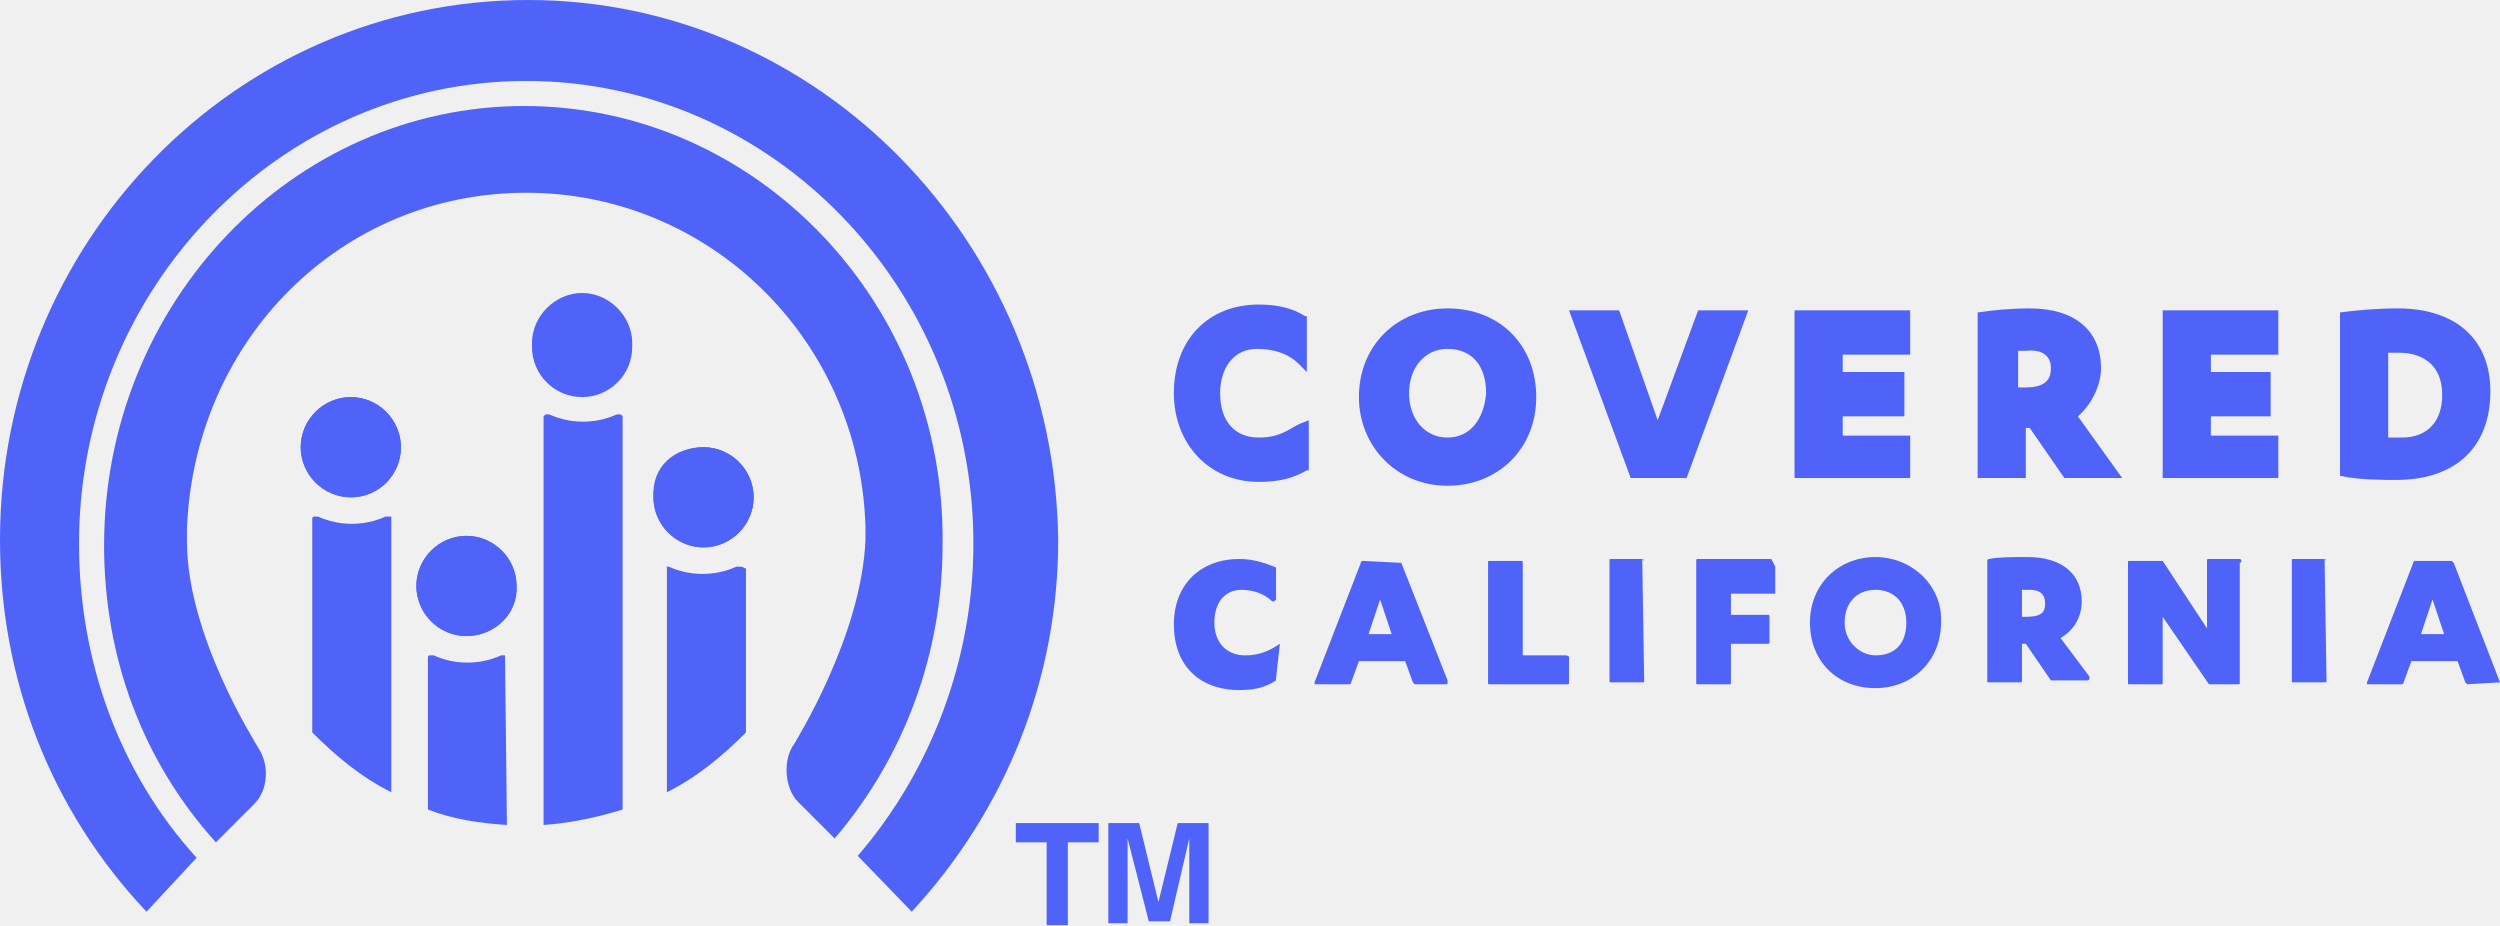
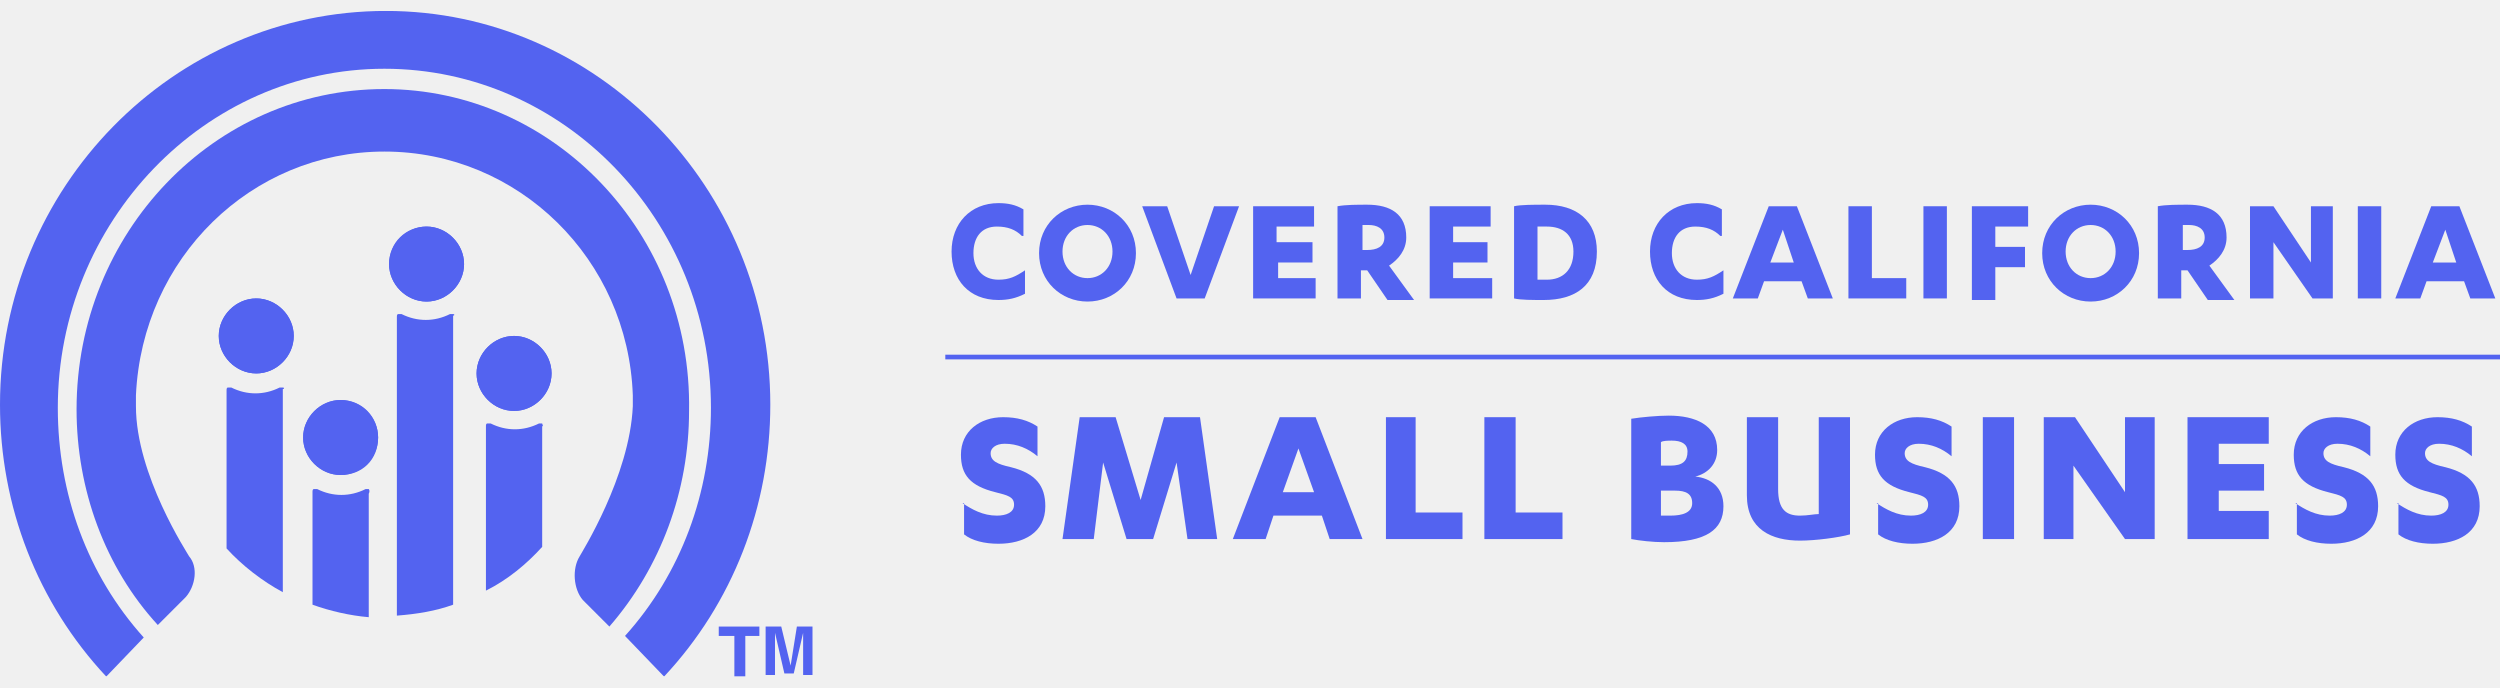
- <svg xmlns="http://www.w3.org/2000/svg" id="Layer_1" x="0px" y="0px" viewBox="0 0 129.7 48" style="enable-background:new 0 0 129.7 48;" xml:space="preserve">
-   <style type="text/css">	.st0{fill:#4F63F9;}</style>
-   <g>
-     <g>
-       <path class="st0" d="M57,42.7v1h-1.6V48h-1.1v-4.3h-1.6v-1C52.8,42.7,57,42.7,57,42.7z" />
-       <path class="st0" d="M61.1,42.7h1.6v5.2h-1v-3.5c0-0.1,0-0.2,0-0.5c0-0.2,0-0.4,0-0.4l-1,4.3h-1.1l-1.1-4.3c0,0.1,0,0.2,0,0.4    c0,0.2,0,0.4,0,0.5v3.5h-1v-5.2h1.6l1,4.1L61.1,42.7z" />
-     </g>
-     <g>
-       <path class="st0" d="M27.4,0C12.2,0,0,12.6,0,28c0,7.2,2.6,14,7.6,19.3l2.6-2.8c-4-4.4-6.1-10.2-6.1-16.3c0-13.2,10.4-24,23.2-24    s23.2,10.8,23.2,24c0,6-2.2,11.8-6,16.2l2.8,2.9c4.9-5.3,7.6-12.1,7.6-19.3C54.7,12.6,42.5,0,27.4,0z" />
-       <path class="st0" d="M27.2,5.5c-12,0-21.8,10.2-21.8,22.8c0,5.8,2,11.2,5.8,15.4l2-2c0.7-0.7,0.8-2,0.2-2.9    c-0.1-0.2-3.7-5.8-3.7-10.7v-0.7c0.4-9.8,8-17.4,17.6-17.4c9.5,0,17.3,7.6,17.6,17.3V28c-0.2,5-3.6,10.4-3.7,10.6    c-0.6,0.8-0.5,2.3,0.2,3l1.9,1.9c3.6-4.2,5.6-9.6,5.6-15.2C49.1,15.7,39.2,5.5,27.2,5.5z" />
-       <g>
-         <path class="st0" d="M18.2,25.8c-1.4,0-2.6-1.2-2.6-2.6s1.2-2.6,2.6-2.6c1.4,0,2.6,1.2,2.6,2.6S19.7,25.8,18.2,25.8z M24.2,33     c-1.4,0-2.6-1.2-2.6-2.6s1.2-2.6,2.6-2.6s2.6,1.2,2.6,2.6C26.9,31.8,25.7,33,24.2,33z M36.5,23.2c1.4,0,2.6,1.2,2.6,2.6     s-1.2,2.6-2.6,2.6c-1.4,0-2.6-1.2-2.6-2.6C33.8,24.2,35,23.2,36.5,23.2z M30.2,15.2c1.4,0,2.6,1.2,2.6,2.6s-1.2,2.6-2.6,2.6     s-2.6-1.2-2.6-2.6S28.8,15.2,30.2,15.2z" />
-         <circle class="st0" cx="18.2" cy="23.2" r="2.6" />
-         <path class="st0" d="M20.2,26.8c-0.1,0-0.1,0-0.2,0c-1.1,0.5-2.4,0.5-3.5,0c-0.1,0-0.1,0-0.2,0c-0.1,0-0.1,0.1-0.1,0.1V38     c1.2,1.2,2.5,2.3,4.1,3.1V26.8L20.2,26.8z" />
-         <circle class="st0" cx="24.2" cy="30.4" r="2.6" />
-         <path class="st0" d="M26.2,34c-0.1,0-0.1,0-0.2,0c-1.1,0.5-2.4,0.5-3.5,0c-0.1,0-0.1,0-0.2,0s-0.1,0.1-0.1,0.1V42     c1.3,0.5,2.6,0.7,4.1,0.8L26.2,34C26.3,34.1,26.2,34,26.2,34z" />
-         <circle class="st0" cx="36.5" cy="25.8" r="2.6" />
-         <path class="st0" d="M38.4,29.4c-0.1,0-0.1,0-0.2,0c-1.1,0.5-2.4,0.5-3.5,0c-0.1,0-0.1,0-0.2,0c0.1,0,0.1,0,0.1,0.1v11.6     c1.6-0.8,2.9-1.9,4.1-3.1v-8.5C38.5,29.4,38.5,29.4,38.4,29.4z" />
-         <circle class="st0" cx="30.2" cy="18" r="2.6" />
-         <path class="st0" d="M32.2,21.5c-0.1,0-0.1,0-0.2,0c-1.1,0.5-2.4,0.5-3.5,0c-0.1,0-0.1,0-0.2,0l-0.1,0.1v21.2     c1.4-0.1,2.8-0.4,4.1-0.8V21.5C32.3,21.6,32.3,21.6,32.2,21.5z" />
-       </g>
-       <g>
-         <path class="st0" d="M75.1,16c-2.6,0-4.6,1.9-4.6,4.6c0,2.5,1.9,4.6,4.6,4.6c2.6,0,4.6-1.9,4.6-4.6S77.8,16,75.1,16z M75.1,22.7     c-1.2,0-2-1-2-2.3c0-1.3,0.8-2.3,2-2.3c1.2,0,2,0.8,2,2.3C77,21.7,76.3,22.7,75.1,22.7z" />
-         <polygon class="st0" points="86,21.8 84,16.1 81.4,16.1 84.6,24.8 87.5,24.8 90.7,16.1 88.1,16.1    " />
-         <polygon class="st0" points="95.6,21.6 98.8,21.6 98.8,19.3 95.6,19.3 95.6,18.4 99.1,18.4 99.1,16.1 93.1,16.1 93.1,24.8      99.1,24.8 99.1,22.6 95.6,22.6    " />
-         <path class="st0" d="M109,19.1c0-1.9-1.3-3.1-3.7-3.1c-1,0-2,0.1-2.6,0.2h-0.1v8.6h2.5v-2.6h0.2l1.8,2.6h3l-2.3-3.2     C108.5,21,109,20,109,19.1z M106.4,19.1c0,0.4-0.1,1-1.3,1h-0.4v-1.9c0.1,0,0.2,0,0.4,0C106,18.1,106.4,18.5,106.4,19.1z" />
-         <polygon class="st0" points="114.7,21.6 117.8,21.6 117.8,19.3 114.7,19.3 114.7,18.4 118.2,18.4 118.2,16.1 112.2,16.1      112.2,24.8 118.2,24.8 118.2,22.6 114.7,22.6    " />
-         <path class="st0" d="M124.4,16c-1.1,0-2.2,0.1-2.9,0.2h-0.1v8.5h0.1c0.8,0.2,2.3,0.2,2.8,0.2c3.1,0,4.9-1.7,4.9-4.6     C129.2,17.6,127.4,16,124.4,16z M124.6,22.7c-0.2,0-0.5,0-0.7,0v-4.4c0.2,0,0.5,0,0.6,0c0.6,0,2.2,0.2,2.2,2.2     C126.7,21.8,126,22.7,124.6,22.7z" />
-         <path class="st0" d="M65.3,22.7c-1.2,0-2-0.8-2-2.3c0-1.3,0.7-2.3,1.9-2.3c0.8,0,1.6,0.2,2.2,0.8l0.4,0.4v-2.9h-0.1     c-0.6-0.4-1.4-0.6-2.4-0.6c-2.6,0-4.4,1.8-4.4,4.6c0,2.6,1.8,4.6,4.4,4.6c1.1,0,1.8-0.2,2.5-0.6h0.1v-2.6L67.4,22     C66.8,22.3,66.4,22.7,65.3,22.7z" />
-       </g>
-       <g>
-         <path class="st0" d="M66.4,33.4L66.4,33.4c-0.6,0.4-1.1,0.6-1.8,0.6c-1,0-1.6-0.7-1.6-1.7c0-1.1,0.6-1.7,1.4-1.7     c0.6,0,1.2,0.2,1.6,0.6h0.1l0.1-0.1v-1.6c0,0,0-0.1-0.1-0.1C65.6,29.2,65,29,64.3,29c-2,0-3.4,1.3-3.4,3.4s1.3,3.4,3.4,3.4     c0.7,0,1.3-0.1,1.9-0.5v-0.1L66.4,33.4C66.5,33.5,66.4,33.4,66.4,33.4z" />
-         <path class="st0" d="M72.7,29.2C72.7,29,72.7,29,72.7,29.2l-2-0.1c0,0-0.1,0-0.1,0.1l-2.4,6.2v0.1h0.1H70c0,0,0.1,0,0.1-0.1     l0.4-1.1h2.4l0.4,1.1l0.1,0.1H75l0,0c0.1,0,0.1,0,0.1-0.1c0,0,0,0,0-0.1L72.7,29.2z M72.2,32.9H71l0.6-1.8L72.2,32.9z" />
-         <path class="st0" d="M81.2,34H79v-4.8c0-0.1,0-0.1-0.1-0.1h-1.6c-0.1,0-0.1,0-0.1,0.1v6.2c0,0.1,0,0.1,0.1,0.1h4     c0.1,0,0.1,0,0.1-0.1v-1.3C81.4,34,81.2,34,81.2,34z" />
-         <path class="st0" d="M85.2,29h-1.6c-0.1,0-0.1,0-0.1,0.1v6.2c0,0.1,0,0.1,0.1,0.1h1.6c0.1,0,0.1,0,0.1-0.1L85.2,29     C85.3,29.2,85.3,29,85.2,29z" />
-         <path class="st0" d="M91.9,29h-3.8C88,29,88,29,88,29.2v6.2c0,0.1,0,0.1,0.1,0.1h1.6c0.1,0,0.1,0,0.1-0.1v-2h1.9     c0.1,0,0.1,0,0.1-0.1v-1.3c0-0.1,0-0.1-0.1-0.1h-1.9v-1.1h2.2c0.1,0,0.1,0,0.1-0.1v-1.3C92,29.2,91.9,29,91.9,29z" />
-         <path class="st0" d="M97.3,28.9c-1.9,0-3.4,1.4-3.4,3.4s1.4,3.4,3.4,3.4c1.9,0,3.4-1.4,3.4-3.4C100.8,30.4,99.2,28.9,97.3,28.9z      M97.3,34c-0.8,0-1.6-0.7-1.6-1.7c0-1,0.6-1.7,1.6-1.7c1,0,1.6,0.7,1.6,1.7C98.9,33.4,98.3,34,97.3,34z" />
-         <path class="st0" d="M106.9,33.1c0.7-0.4,1.1-1.1,1.1-1.9c0-1.4-1-2.3-2.8-2.3c-0.7,0-1.6,0-2,0.1c0,0-0.1,0-0.1,0.1v6.2     c0,0.1,0,0.1,0.1,0.1h1.6c0.1,0,0.1,0,0.1-0.1v-1.9h0.2l1.3,1.9c0,0,0,0,0.1,0h1.8c0,0,0.1,0,0.1-0.1v-0.1L106.9,33.1z      M106.1,31.3c0,0.4-0.1,0.7-1,0.7h-0.2v-1.4c0.1,0,0.2,0,0.4,0C105.8,30.6,106.1,30.8,106.1,31.3z" />
-         <path class="st0" d="M116.2,29h-1.6c-0.1,0-0.1,0-0.1,0.1v3.5l-2.3-3.5c0,0,0,0-0.1,0h-1.6c-0.1,0-0.1,0-0.1,0.1v6.2     c0,0.1,0,0.1,0.1,0.1h1.6c0.1,0,0.1,0,0.1-0.1v-3.4l2.4,3.5c0,0,0,0,0.1,0h1.4c0.1,0,0.1,0,0.1-0.1v-6.2     C116.3,29.2,116.3,29,116.2,29z" />
-         <path class="st0" d="M120.6,29H119c-0.1,0-0.1,0-0.1,0.1v6.2c0,0.1,0,0.1,0.1,0.1h1.6c0.1,0,0.1,0,0.1-0.1L120.6,29     C120.7,29.2,120.7,29,120.6,29z" />
-         <path class="st0" d="M129.7,35.4l-2.4-6.2l-0.1-0.1h-1.9c0,0-0.1,0-0.1,0.1l-2.4,6.2v0.1c0,0,0,0,0.1,0h1.7c0,0,0.1,0,0.1-0.1     l0.4-1.1h2.4l0.4,1.1l0.1,0.1L129.7,35.4L129.7,35.4C129.7,35.5,129.7,35.5,129.7,35.4L129.7,35.4z M126.8,32.9h-1.2l0.6-1.8     L126.8,32.9z" />
-       </g>
+ <svg xmlns="http://www.w3.org/2000/svg" width="160" height="44" viewBox="0 0 160 44" fill="none">
+   <g clip-path="url(#clip0_12434_163301)">
+     <mask id="mask0_12434_163301" style="mask-type:luminance" maskUnits="userSpaceOnUse" x="0" y="0" width="160" height="44">
+       <path d="M160 0.7H0V43.3H160V0.7Z" fill="white" />
+     </mask>
+     <g mask="url(#mask0_12434_163301)">
+       <path fill-rule="evenodd" clip-rule="evenodd" d="M46 40.1V40.7H47V43.3H47.7V40.7H48.6V40.1H46Z" fill="#5363F0" />
+       <path fill-rule="evenodd" clip-rule="evenodd" d="M51 40.1H52V43.2H51.4V41.1C51.4 41 51.4 41 51.4 40.8C51.4 40.7 51.4 40.6 51.4 40.5L50.8 43.1H50.2L49.6 40.5C49.6 40.6 49.6 40.6 49.6 40.8C49.6 40.9 49.6 41 49.6 41.1V43.2H49V40.1H50L50.6 42.6L51 40.1Z" fill="#5363F0" />
+       <path fill-rule="evenodd" clip-rule="evenodd" d="M24.7 0.7C11.1 0.7 0 12 0 25.9C0 32.4 2.4 38.6 6.8 43.3L9.2 40.8C5.6 36.8 3.7 31.6 3.7 26.1C3.7 14.2 13.1 4.4 24.6 4.4C36.1 4.4 45.5 14.1 45.5 26.1C45.5 31.5 43.6 36.7 40 40.7L42.5 43.3C46.9 38.6 49.3 32.4 49.3 25.9C49.3 12 38.2 0.7 24.7 0.7Z" fill="#5363F0" />
+       <path fill-rule="evenodd" clip-rule="evenodd" d="M24.6 5.7C13.7 5.7 4.9 14.9 4.9 26.2C4.9 31.3 6.7 36.3 10.1 40L11.9 38.2C12.5 37.5 12.7 36.3 12.1 35.6C12 35.4 8.7 30.4 8.7 26V25.3C9.1 16.5 16.1 9.7 24.6 9.7C33.2 9.7 40.2 16.6 40.5 25.3V26C40.3 30.5 37.2 35.4 37.1 35.6C36.6 36.4 36.7 37.7 37.3 38.4L39 40.1C42.3 36.3 44.1 31.4 44.1 26.3C44.3 14.9 35.4 5.7 24.6 5.7Z" fill="#5363F0" />
+       <path fill-rule="evenodd" clip-rule="evenodd" d="M27.3 14.5C28.6 14.5 29.7 15.6 29.7 16.9C29.7 18.2 28.6 19.3 27.3 19.3C26 19.3 24.9 18.2 24.9 16.9C24.9 15.5 26 14.5 27.3 14.5ZM32.9 21.5C34.2 21.5 35.3 22.6 35.3 23.9C35.3 25.2 34.2 26.3 32.9 26.3C31.6 26.3 30.5 25.2 30.5 23.9C30.5 22.6 31.6 21.5 32.9 21.5ZM21.8 30.4C20.5 30.4 19.4 29.3 19.4 28C19.4 26.7 20.5 25.6 21.8 25.6C23.1 25.6 24.2 26.7 24.2 28C24.2 29.4 23.2 30.4 21.8 30.4ZM16.4 23.9C15.1 23.9 14 22.8 14 21.5C14 20.2 15.1 19.1 16.4 19.1C17.7 19.1 18.8 20.2 18.8 21.5C18.8 22.8 17.7 23.9 16.4 23.9Z" fill="#5363F0" />
+       <path fill-rule="evenodd" clip-rule="evenodd" d="M16.4 19.1C15.1 19.1 14 20.2 14 21.5C14 22.8 15.1 23.9 16.4 23.9C17.7 23.9 18.8 22.8 18.8 21.5C18.8 20.2 17.7 19.1 16.4 19.1Z" fill="#5363F0" />
+       <path fill-rule="evenodd" clip-rule="evenodd" d="M18.1 24.8C18 24.8 18 24.8 17.9 24.8C16.9 25.3 15.8 25.3 14.8 24.8C14.7 24.8 14.7 24.8 14.6 24.8C14.5 24.8 14.5 24.9 14.5 25V35.1C15.5 36.2 16.8 37.2 18.1 37.9V24.9C18.2 24.9 18.2 24.8 18.1 24.8Z" fill="#5363F0" />
+       <path fill-rule="evenodd" clip-rule="evenodd" d="M21.8 25.6C20.5 25.6 19.4 26.7 19.4 28C19.4 29.3 20.5 30.4 21.8 30.4C23.1 30.4 24.2 29.3 24.2 28C24.2 26.7 23.2 25.6 21.8 25.6Z" fill="#5363F0" />
+       <path fill-rule="evenodd" clip-rule="evenodd" d="M23.6 31.3C23.5 31.3 23.5 31.3 23.4 31.3C22.4 31.8 21.3 31.8 20.3 31.3C20.2 31.3 20.2 31.3 20.1 31.3C20 31.3 20 31.4 20 31.5V38.7C21.1 39.1 22.4 39.4 23.6 39.5V31.6C23.7 31.4 23.6 31.3 23.6 31.3Z" fill="#5363F0" />
+       <path fill-rule="evenodd" clip-rule="evenodd" d="M32.9 26.3C34.2 26.3 35.3 25.2 35.3 23.9C35.3 22.6 34.2 21.5 32.9 21.5C31.6 21.5 30.5 22.6 30.5 23.9C30.5 25.2 31.6 26.3 32.9 26.3Z" fill="#5363F0" />
+       <path fill-rule="evenodd" clip-rule="evenodd" d="M34.7 27.1C34.6 27.1 34.6 27.1 34.5 27.1C33.5 27.6 32.4 27.6 31.4 27.1C31.3 27.1 31.3 27.1 31.2 27.1C31.1 27.1 31.1 27.2 31.1 27.3V37.8C32.5 37.1 33.7 36.1 34.7 35V27.3C34.8 27.2 34.7 27.2 34.7 27.1Z" fill="#5363F0" />
+       <path fill-rule="evenodd" clip-rule="evenodd" d="M27.3 19.3C28.6 19.3 29.7 18.2 29.7 16.9C29.7 15.6 28.6 14.5 27.3 14.5C26 14.5 24.9 15.6 24.9 16.9C24.9 18.2 26 19.3 27.3 19.3Z" fill="#5363F0" />
+       <path fill-rule="evenodd" clip-rule="evenodd" d="M29 20.1C28.9 20.1 28.9 20.1 28.8 20.1C27.8 20.6 26.7 20.6 25.7 20.1C25.6 20.1 25.6 20.1 25.5 20.1C25.4 20.1 25.4 20.2 25.4 20.3V39.4C26.7 39.3 27.9 39.1 29 38.7V20.2C29.1 20.2 29.1 20.1 29 20.1Z" fill="#5363F0" />
+       <path fill-rule="evenodd" clip-rule="evenodd" d="M61.6 32.2C62.2 32.6 62.9 33 63.8 33C64.4 33 64.9 32.8 64.9 32.3C64.9 31.8 64.5 31.7 63.7 31.5C62.1 31.1 61.5 30.4 61.5 29.1C61.5 27.6 62.7 26.7 64.2 26.7C65.1 26.7 65.8 26.9 66.4 27.3V29.2C65.8 28.7 65.1 28.4 64.3 28.4C63.7 28.4 63.4 28.7 63.4 29C63.4 29.5 63.8 29.7 64.7 29.9C66.3 30.3 66.9 31.1 66.9 32.4C66.9 34.1 65.5 34.8 63.9 34.8C63 34.8 62.2 34.6 61.7 34.2V32.2H61.6Z" fill="#5363F0" />
+       <path fill-rule="evenodd" clip-rule="evenodd" d="M72.1 34.5L70.6 29.6L70 34.5H68L69.1 26.7H71.4L73 32L74.5 26.7H76.8L77.9 34.5H76L75.3 29.6L73.8 34.5H72.1Z" fill="#5363F0" />
+       <path fill-rule="evenodd" clip-rule="evenodd" d="M83.1 28.7L82.1 31.5H84.1L83.1 28.7ZM81.5 33L81 34.5H78.9L81.9 26.7H84.2L87.2 34.5H85.1L84.6 33H81.5Z" fill="#5363F0" />
+       <path fill-rule="evenodd" clip-rule="evenodd" d="M88.6 26.7H90.6V32.8H93.6V34.5H88.7V26.7H88.6Z" fill="#5363F0" />
+       <path fill-rule="evenodd" clip-rule="evenodd" d="M95 26.7H97V32.8H100V34.5H95V26.7Z" fill="#5363F0" />
+       <path fill-rule="evenodd" clip-rule="evenodd" d="M106.3 33C106.5 33 106.8 33 106.9 33C107.7 33 108.3 32.8 108.3 32.2C108.3 31.6 107.9 31.4 107.2 31.4H106.3V33ZM106.3 29.8H106.9C107.7 29.8 108 29.5 108 28.9C108 28.4 107.6 28.2 107 28.2C106.8 28.2 106.4 28.2 106.3 28.3V29.8ZM104.4 26.8C105 26.7 106.1 26.6 106.8 26.6C108.5 26.6 109.9 27.2 109.9 28.8C109.9 29.7 109.3 30.3 108.5 30.5C109.5 30.6 110.3 31.2 110.3 32.4C110.3 33.9 109.2 34.7 106.5 34.7C105.8 34.7 104.9 34.6 104.4 34.5V26.8Z" fill="#5363F0" />
+       <path fill-rule="evenodd" clip-rule="evenodd" d="M111.8 26.7H113.8V31.3C113.8 32.6 114.3 33 115.2 33C115.7 33 116.1 32.9 116.4 32.9V26.7H118.4V34.2C117.7 34.4 116.2 34.6 115.2 34.6C113.4 34.6 111.8 33.9 111.8 31.7V26.7Z" fill="#5363F0" />
+       <path fill-rule="evenodd" clip-rule="evenodd" d="M120.1 32.2C120.7 32.6 121.4 33 122.3 33C122.9 33 123.4 32.8 123.4 32.3C123.4 31.8 123 31.7 122.2 31.5C120.6 31.1 120 30.4 120 29.1C120 27.6 121.2 26.7 122.7 26.7C123.6 26.7 124.3 26.9 124.9 27.3V29.2C124.3 28.7 123.6 28.4 122.8 28.4C122.2 28.4 121.9 28.7 121.9 29C121.9 29.5 122.3 29.7 123.2 29.9C124.8 30.3 125.4 31.1 125.4 32.4C125.4 34.1 124 34.8 122.4 34.8C121.5 34.8 120.7 34.6 120.2 34.2V32.2H120.1Z" fill="#5363F0" />
+       <path fill-rule="evenodd" clip-rule="evenodd" d="M126.9 34.5H128.9V26.7H126.9V34.5Z" fill="#5363F0" />
+       <path fill-rule="evenodd" clip-rule="evenodd" d="M136 31.5V26.7H137.9V34.5H136L132.7 29.8V34.5H130.8V26.7H132.8L136 31.5Z" fill="#5363F0" />
+       <path fill-rule="evenodd" clip-rule="evenodd" d="M145.2 32.8V34.5H140V26.7H145.2V28.4H142V29.7H144.9V31.4H142V32.7H145.2V32.8Z" fill="#5363F0" />
+       <path fill-rule="evenodd" clip-rule="evenodd" d="M146.9 32.2C147.5 32.6 148.2 33 149.1 33C149.7 33 150.2 32.8 150.2 32.3C150.2 31.8 149.8 31.7 149 31.5C147.4 31.1 146.8 30.4 146.8 29.1C146.8 27.6 148 26.7 149.5 26.7C150.4 26.7 151.1 26.9 151.7 27.3V29.2C151.1 28.7 150.4 28.4 149.6 28.4C149 28.4 148.7 28.7 148.7 29C148.7 29.5 149.1 29.7 150 29.9C151.6 30.3 152.2 31.1 152.2 32.4C152.2 34.1 150.8 34.8 149.2 34.8C148.3 34.8 147.5 34.6 147 34.2V32.2H146.9Z" fill="#5363F0" />
+       <path fill-rule="evenodd" clip-rule="evenodd" d="M153.4 32.2C154 32.6 154.7 33 155.6 33C156.2 33 156.7 32.8 156.7 32.3C156.7 31.8 156.3 31.7 155.5 31.5C153.9 31.1 153.3 30.4 153.3 29.1C153.3 27.6 154.5 26.7 156 26.7C156.9 26.7 157.6 26.9 158.2 27.3V29.2C157.6 28.7 156.9 28.4 156.1 28.4C155.5 28.4 155.2 28.7 155.2 29C155.2 29.5 155.6 29.7 156.5 29.9C158.1 30.3 158.7 31.1 158.7 32.4C158.7 34.1 157.3 34.8 155.7 34.8C154.8 34.8 154 34.6 153.5 34.2V32.2H153.4Z" fill="#5363F0" />
+       <path fill-rule="evenodd" clip-rule="evenodd" d="M65.4 15.1C65 14.7 64.5 14.5 63.8 14.5C62.8 14.5 62.3 15.2 62.3 16.2C62.3 17.2 62.9 17.9 63.9 17.9C64.6 17.9 65 17.7 65.6 17.3V18.8C65 19.1 64.5 19.2 63.9 19.2C62 19.2 60.9 17.9 60.9 16.1C60.9 14.3 62.1 13 63.9 13C64.5 13 65 13.1 65.5 13.4V15.1H65.4Z" fill="#5363F0" />
+       <path fill-rule="evenodd" clip-rule="evenodd" d="M69.6 14.4C68.7 14.4 68 15.1 68 16.1C68 17.1 68.7 17.8 69.6 17.8C70.5 17.8 71.2 17.1 71.2 16.1C71.2 15.1 70.5 14.4 69.6 14.4ZM69.6 13.1C71.3 13.1 72.7 14.4 72.7 16.2C72.7 18 71.3 19.3 69.6 19.3C67.9 19.3 66.5 18 66.5 16.2C66.5 14.4 67.9 13.1 69.6 13.1Z" fill="#5363F0" />
+       <path fill-rule="evenodd" clip-rule="evenodd" d="M75.3 19.1L73.1 13.2H74.7L76.2 17.6L77.7 13.2H79.3L77.1 19.1H75.3Z" fill="#5363F0" />
+       <path fill-rule="evenodd" clip-rule="evenodd" d="M84.2 17.8V19.1H80.2V13.2H84.1V14.5H81.7V15.5H84V16.8H81.8V17.8H84.2Z" fill="#5363F0" />
+       <path fill-rule="evenodd" clip-rule="evenodd" d="M87.1 16H87.5C88.1 16 88.6 15.8 88.6 15.2C88.6 14.6 88.1 14.4 87.6 14.4C87.5 14.4 87.3 14.4 87.2 14.4V16H87.1ZM87.1 19.1H85.6V13.2C86.1 13.1 86.9 13.1 87.5 13.1C89 13.1 90 13.7 90 15.2C90 16 89.5 16.6 88.9 17L90.5 19.2H88.8L87.5 17.3H87.1V19.1Z" fill="#5363F0" />
+       <path fill-rule="evenodd" clip-rule="evenodd" d="M95.5 17.8V19.1H91.5V13.2H95.4V14.5H93V15.5H95.2V16.8H93V17.8H95.5Z" fill="#5363F0" />
+       <path fill-rule="evenodd" clip-rule="evenodd" d="M98.4 17.9C98.6 17.9 98.8 17.9 99 17.9C100 17.9 100.7 17.3 100.7 16.1C100.7 15 100 14.5 99 14.5C98.8 14.5 98.6 14.5 98.4 14.5V17.9ZM96.9 13.2C97.3 13.1 98.2 13.1 98.9 13.1C100.9 13.1 102.2 14.1 102.2 16.1C102.2 18.3 100.8 19.2 98.8 19.2C98.1 19.2 97.3 19.2 96.9 19.1V13.2Z" fill="#5363F0" />
+       <path fill-rule="evenodd" clip-rule="evenodd" d="M110.1 15.1C109.7 14.7 109.2 14.5 108.5 14.5C107.5 14.5 107 15.2 107 16.2C107 17.2 107.6 17.9 108.6 17.9C109.3 17.9 109.7 17.7 110.3 17.3V18.8C109.7 19.1 109.2 19.2 108.6 19.2C106.7 19.2 105.6 17.9 105.6 16.1C105.6 14.3 106.8 13 108.6 13C109.2 13 109.7 13.1 110.2 13.4V15.1H110.1Z" fill="#5363F0" />
+       <path fill-rule="evenodd" clip-rule="evenodd" d="M114.1 14.7L113.3 16.8H114.8L114.1 14.7ZM112.9 18L112.5 19.1H110.9L113.2 13.2H115L117.3 19.1H115.7L115.3 18H112.9Z" fill="#5363F0" />
+       <path fill-rule="evenodd" clip-rule="evenodd" d="M118.3 13.2H119.8V17.8H122V19.1H118.3V13.2Z" fill="#5363F0" />
+       <path fill-rule="evenodd" clip-rule="evenodd" d="M123.1 19.1H124.6V13.2H123.1V19.1Z" fill="#5363F0" />
+       <path fill-rule="evenodd" clip-rule="evenodd" d="M126.2 19.1V13.2H129.8V14.5H127.7V15.8H129.6V17.1H127.7V19.2H126.2V19.1Z" fill="#5363F0" />
+       <path fill-rule="evenodd" clip-rule="evenodd" d="M133.8 14.4C132.9 14.4 132.2 15.1 132.2 16.1C132.2 17.1 132.9 17.8 133.8 17.8C134.7 17.8 135.4 17.1 135.4 16.1C135.4 15.1 134.7 14.4 133.8 14.4ZM133.8 13.1C135.5 13.1 136.9 14.4 136.9 16.2C136.9 18 135.5 19.3 133.8 19.3C132.1 19.3 130.7 18 130.7 16.2C130.7 14.4 132.1 13.1 133.8 13.1Z" fill="#5363F0" />
+       <path fill-rule="evenodd" clip-rule="evenodd" d="M139.6 16H140C140.6 16 141.1 15.8 141.1 15.2C141.1 14.6 140.6 14.4 140.1 14.4C140 14.4 139.8 14.4 139.7 14.4V16H139.6ZM139.6 19.1H138.1V13.2C138.6 13.1 139.4 13.1 140 13.1C141.5 13.1 142.5 13.7 142.5 15.2C142.5 16 142 16.6 141.4 17L143 19.2H141.3L140 17.3H139.6V19.1Z" fill="#5363F0" />
+       <path fill-rule="evenodd" clip-rule="evenodd" d="M147.9 16.8V13.2H149.3V19.1H148L145.5 15.5V19.1H144V13.2H145.5L147.9 16.8Z" fill="#5363F0" />
+       <path fill-rule="evenodd" clip-rule="evenodd" d="M150.9 19.1H152.4V13.2H150.9V19.1Z" fill="#5363F0" />
+       <path fill-rule="evenodd" clip-rule="evenodd" d="M156.5 14.7L155.7 16.8H157.2L156.5 14.7ZM155.3 18L154.9 19.1H153.3L155.6 13.2H157.4L159.7 19.1H158.1L157.7 18H155.3Z" fill="#5363F0" />
+       <path fill-rule="evenodd" clip-rule="evenodd" d="M60.5 23H160V22.7H60.5V23Z" fill="#5363F0" />
    </g>
  </g>
+   <defs>
+     <clipPath id="clip0_12434_163301">
+       <rect width="160" height="44" fill="white" />
+     </clipPath>
+   </defs>
</svg>
